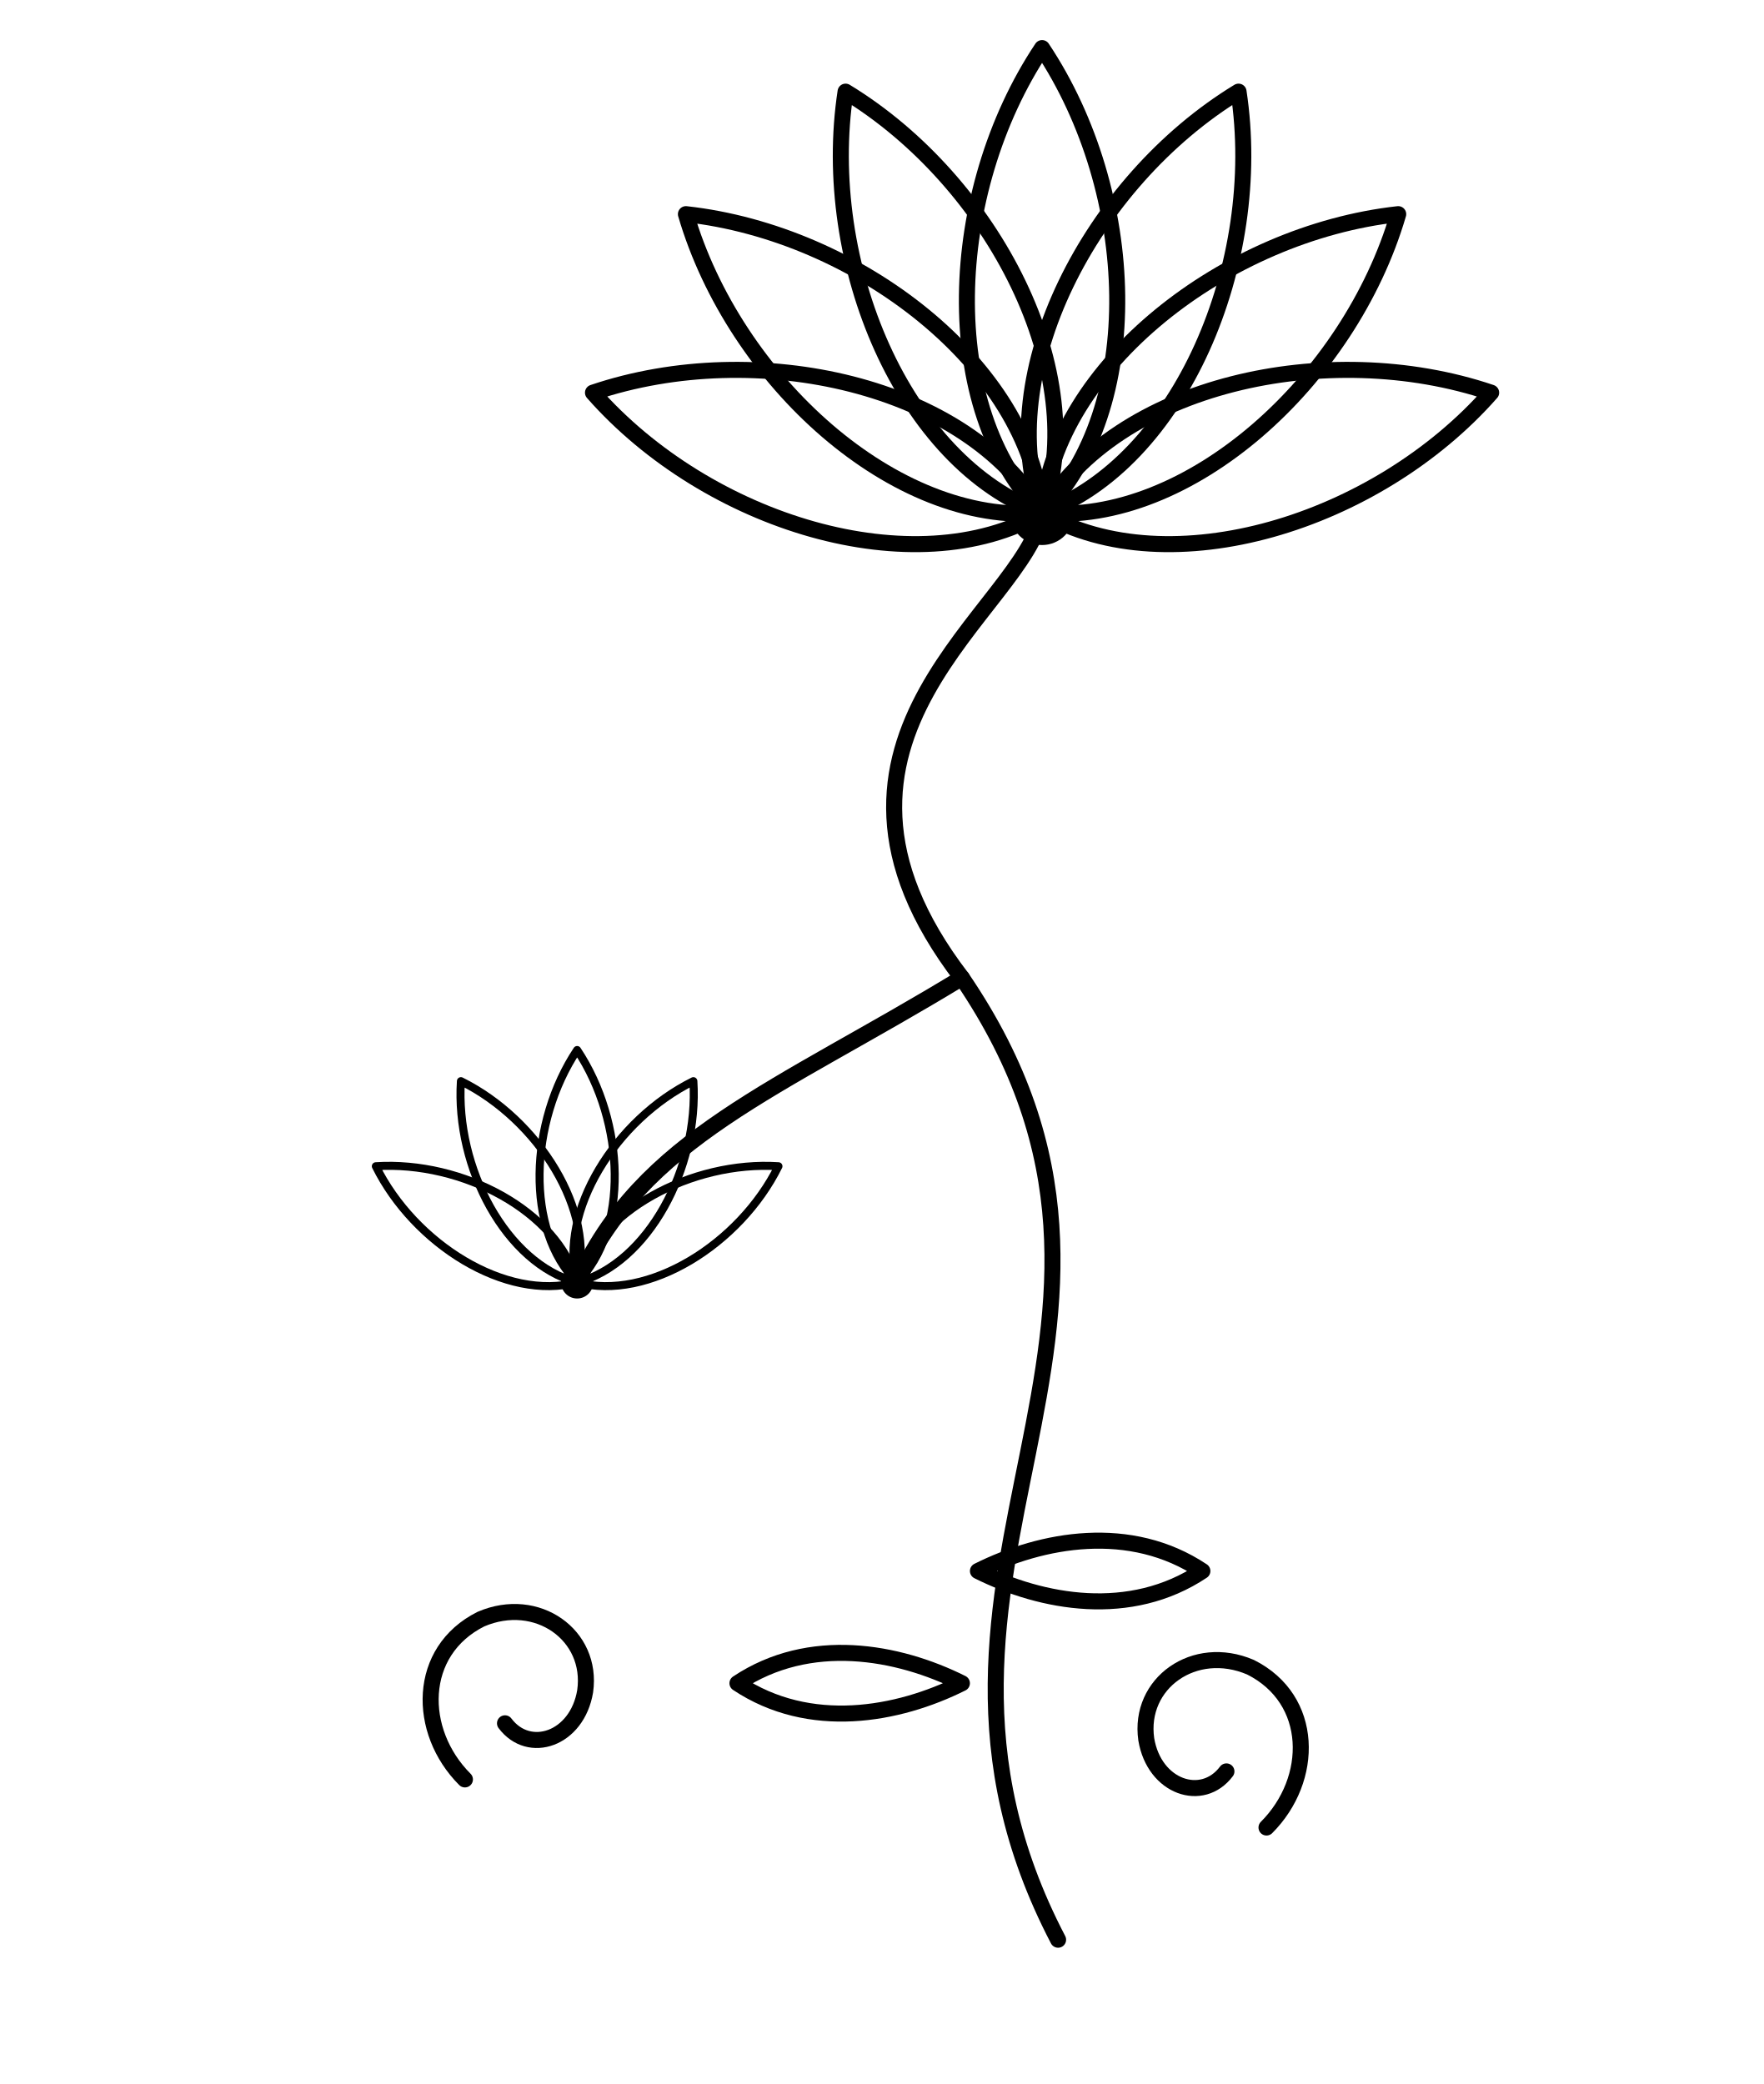
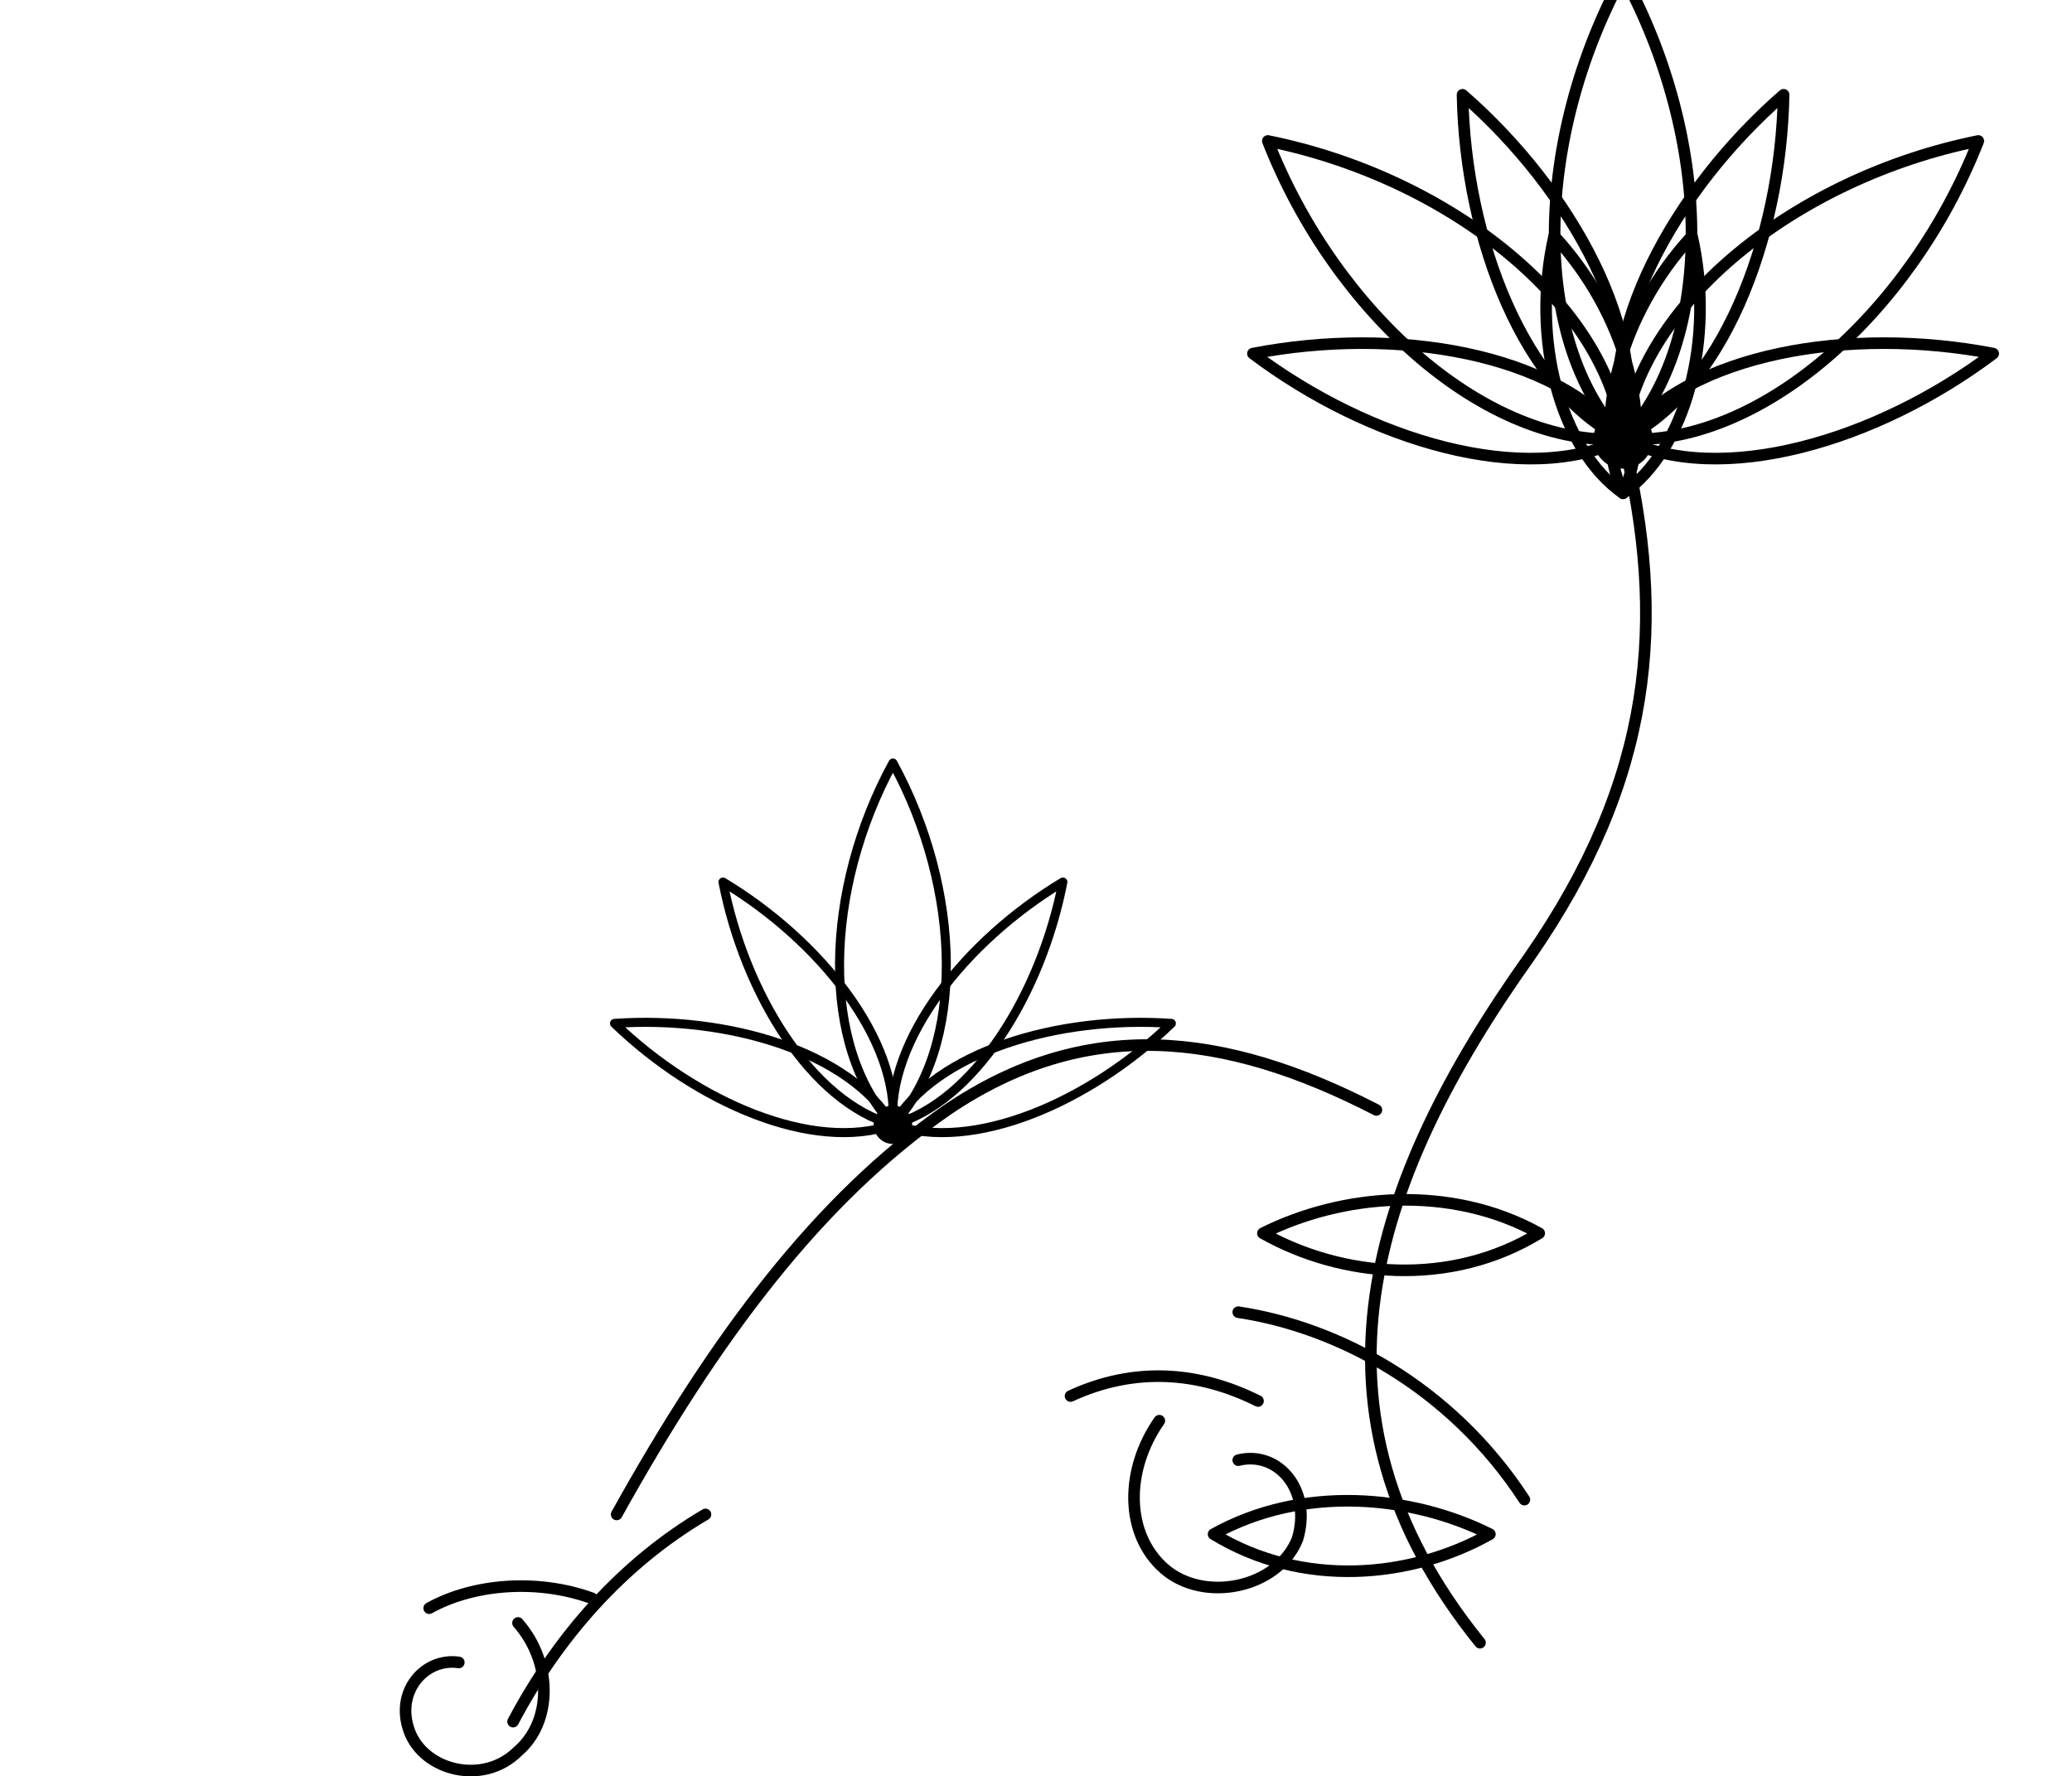
- <svg xmlns="http://www.w3.org/2000/svg" viewBox="0 0 220 260" aria-hidden="true">
+ <svg xmlns="http://www.w3.org/2000/svg" viewBox="0 0 420 360" aria-hidden="true">
  <defs>
-     <path id="petal" d="M0,0 C-13,-13 -12,-40 0,-58 C12,-40 13,-13 0,0 Z" />
-     <path id="leaf" d="M0,0 C-9,-6 -20,-4 -28,0 C-20,4 -9,6 0,0 Z" />
-     <path id="curl" d="M0,0 C6,-6 6,-16 -2,-20 C-9,-23 -16,-18 -15,-11 C-14,-5 -8,-3 -5,-7" />
+     <path id="petal-main" d="M0 0C-19-20-18-61 0-94C18-61 19-20 0 0Z" />
+     <path id="petal-side" d="M0 0C-14-17-12-50 0-77C12-50 14-17 0 0Z" />
+     <path id="petal-small" d="M0 0C-10-12-10-35 0-54C10-35 10-12 0 0Z" />
+     <path id="leaf" d="M0 0C-18-10-40-8-56 0C-40 9-18 11 0 0Z" />
  </defs>
-   <g fill="none" stroke="#000" stroke-width="2" stroke-linecap="round" stroke-linejoin="round">
-     <path d="M132,242 C108,196 150,166 120,122 C97,92 128,76 130,64" />
-     <path d="M120,122 C97,136 80,142 72,160" />
-     <g transform="translate(130,64)">
-       <use href="#petal" transform="rotate(-75)" />
-       <use href="#petal" transform="rotate(-50)" />
-       <use href="#petal" transform="rotate(-25)" />
-       <use href="#petal" transform="rotate(0)" />
-       <use href="#petal" transform="rotate(25)" />
-       <use href="#petal" transform="rotate(50)" />
-       <use href="#petal" transform="rotate(75)" />
-       <circle r="4" fill="#000" stroke="none" />
+   <g fill="none" stroke="#000" stroke-width="2.35" stroke-linecap="round" stroke-linejoin="round">
+     <path d="M300 333C262 286 278 239 310 194C335 158 338 126 329 89" />
+     <path d="M279 225C248 209 220 206 192 225C166 243 145 271 125 307" />
+     <path d="M251 266C271 269 294 281 309 304" />
+     <path d="M143 307C126 317 113 332 104 349" />
+     <g transform="translate(329 89)">
+       <use href="#petal-side" transform="rotate(-77)" />
+       <use href="#petal-main" transform="rotate(-50)" />
+       <use href="#petal-side" transform="rotate(-25)" />
+       <use href="#petal-main" transform="rotate(0)" />
+       <use href="#petal-side" transform="rotate(25)" />
+       <use href="#petal-main" transform="rotate(50)" />
+       <use href="#petal-side" transform="rotate(77)" />
+       <use href="#petal-small" transform="translate(0 11) rotate(-15)" />
+       <use href="#petal-small" transform="translate(0 11) rotate(15)" />
+       <circle r="6" fill="#000" stroke="none" />
    </g>
-     <g transform="translate(72,160) scale(.5)">
-       <use href="#petal" transform="rotate(-60)" />
-       <use href="#petal" transform="rotate(-30)" />
-       <use href="#petal" transform="rotate(0)" />
-       <use href="#petal" transform="rotate(30)" />
-       <use href="#petal" transform="rotate(60)" />
-       <circle r="4" fill="#000" stroke="none" />
+     <g transform="translate(181 228) scale(.78)">
+       <use href="#petal-side" transform="rotate(-70)" />
+       <use href="#petal-side" transform="rotate(-35)" />
+       <use href="#petal-main" transform="rotate(0)" />
+       <use href="#petal-side" transform="rotate(35)" />
+       <use href="#petal-side" transform="rotate(70)" />
+       <circle r="5" fill="#000" stroke="none" />
    </g>
-     <use href="#leaf" transform="translate(150,196)" />
-     <use href="#leaf" transform="translate(92,210) scale(-1,1)" />
-     <use href="#curl" transform="translate(158,228)" />
-     <use href="#curl" transform="translate(58,222) scale(-1,1)" />
+     <g transform="translate(312 250)">
+       <use href="#leaf" />
+     </g>
+     <g transform="translate(246 311) scale(-1 1)">
+       <use href="#leaf" />
+     </g>
+     <g transform="translate(217 283)">
+       <path d="M0 0C13-6 26-5 38 1" />
+       <path d="M18 5C11 15 11 28 19 35C27 42 42 39 46 29C49 19 42 11 34 13" />
+     </g>
+     <g transform="translate(120 324) scale(-1 1)">
+       <path d="M0 0C11-4 24-3 33 2" />
+       <path d="M15 5C8 13 8 25 15 31C22 38 34 35 37 27C40 19 34 12 27 13" />
+     </g>
  </g>
</svg>
